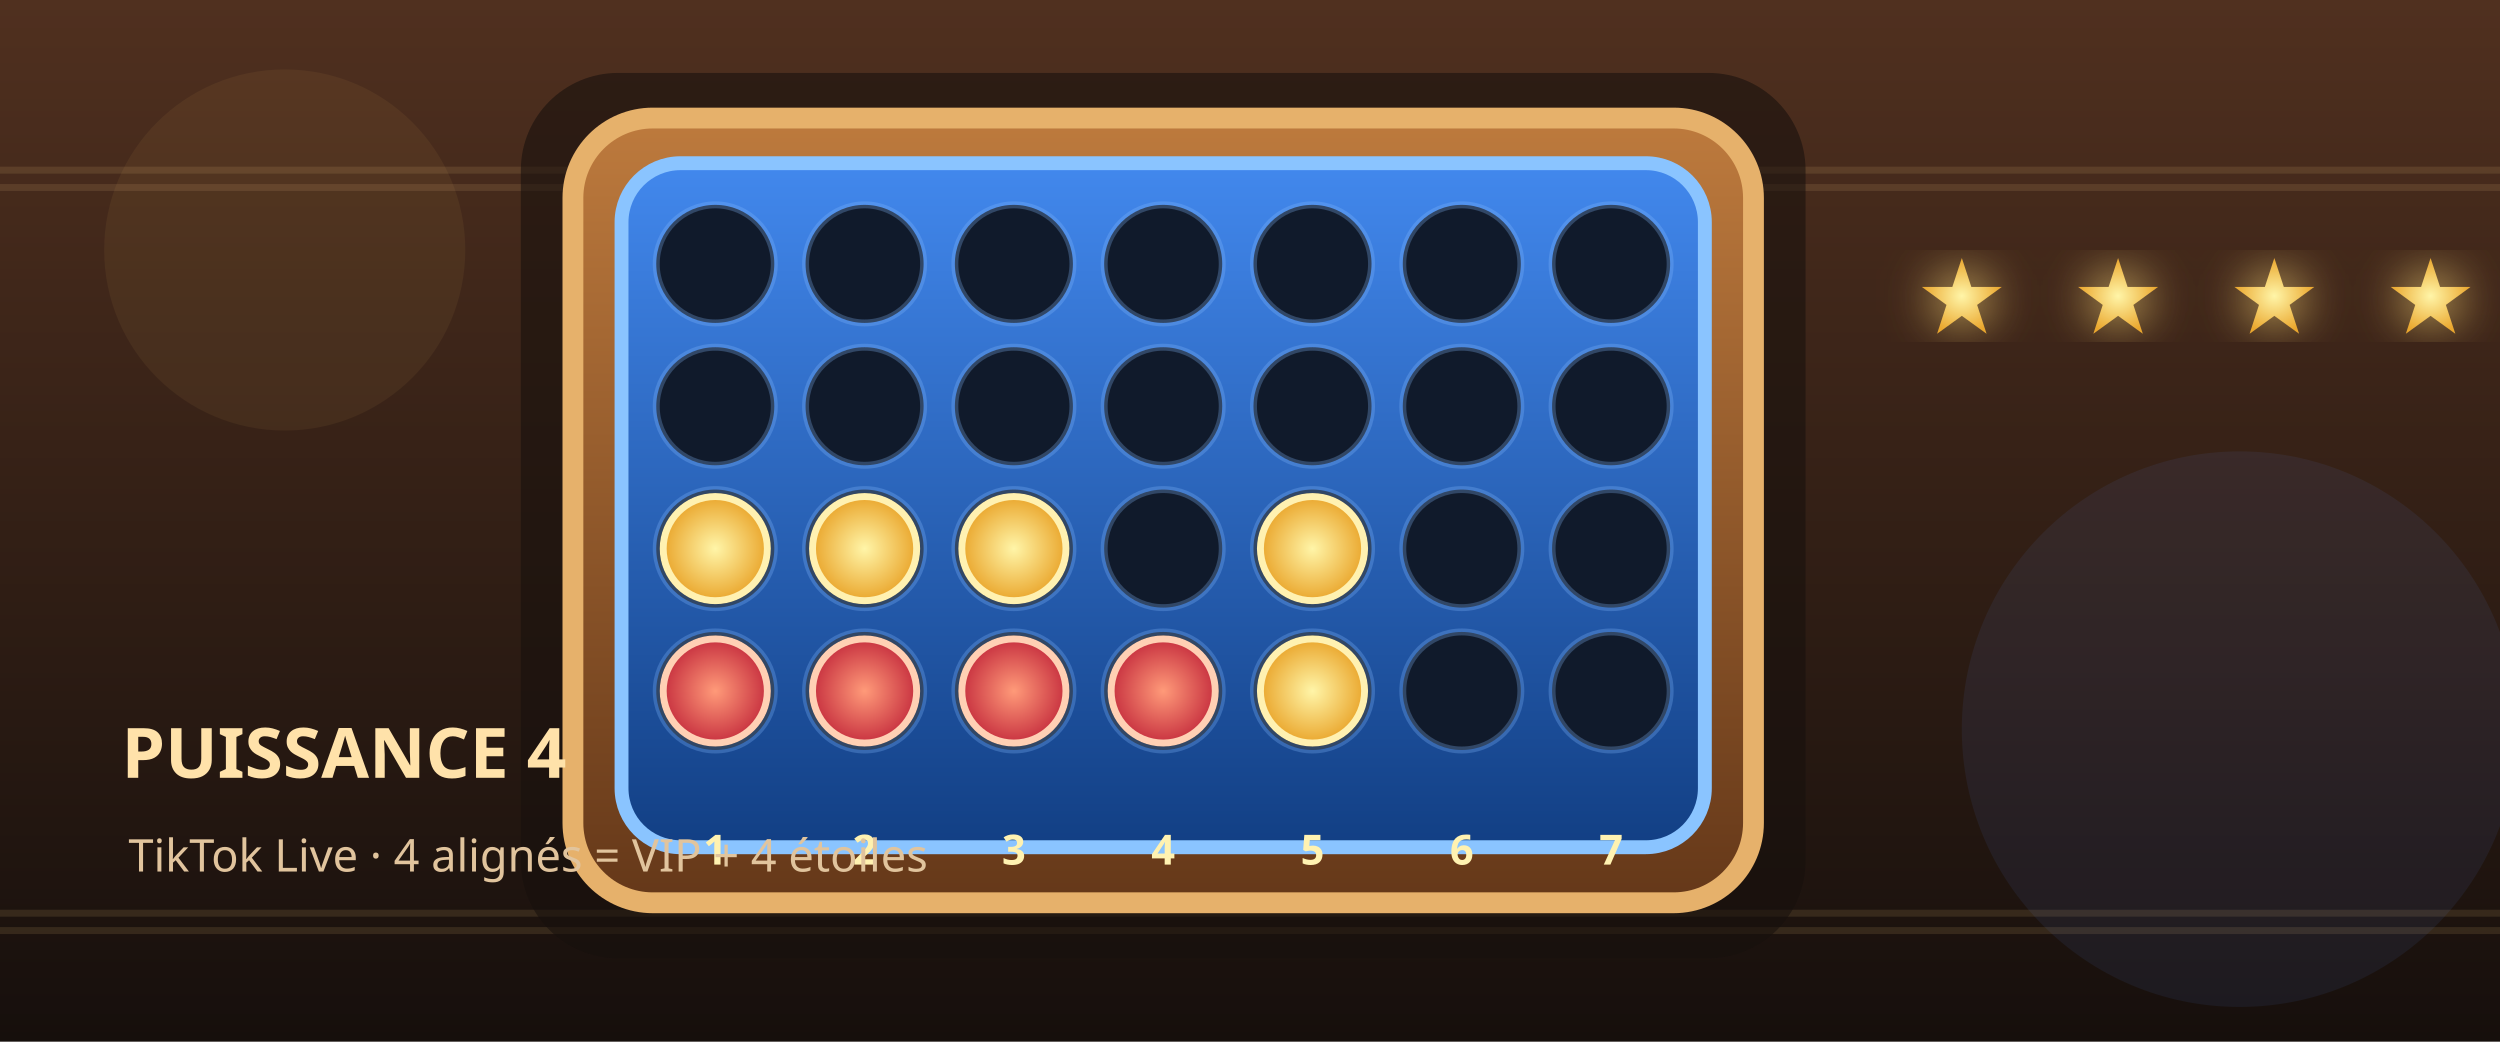
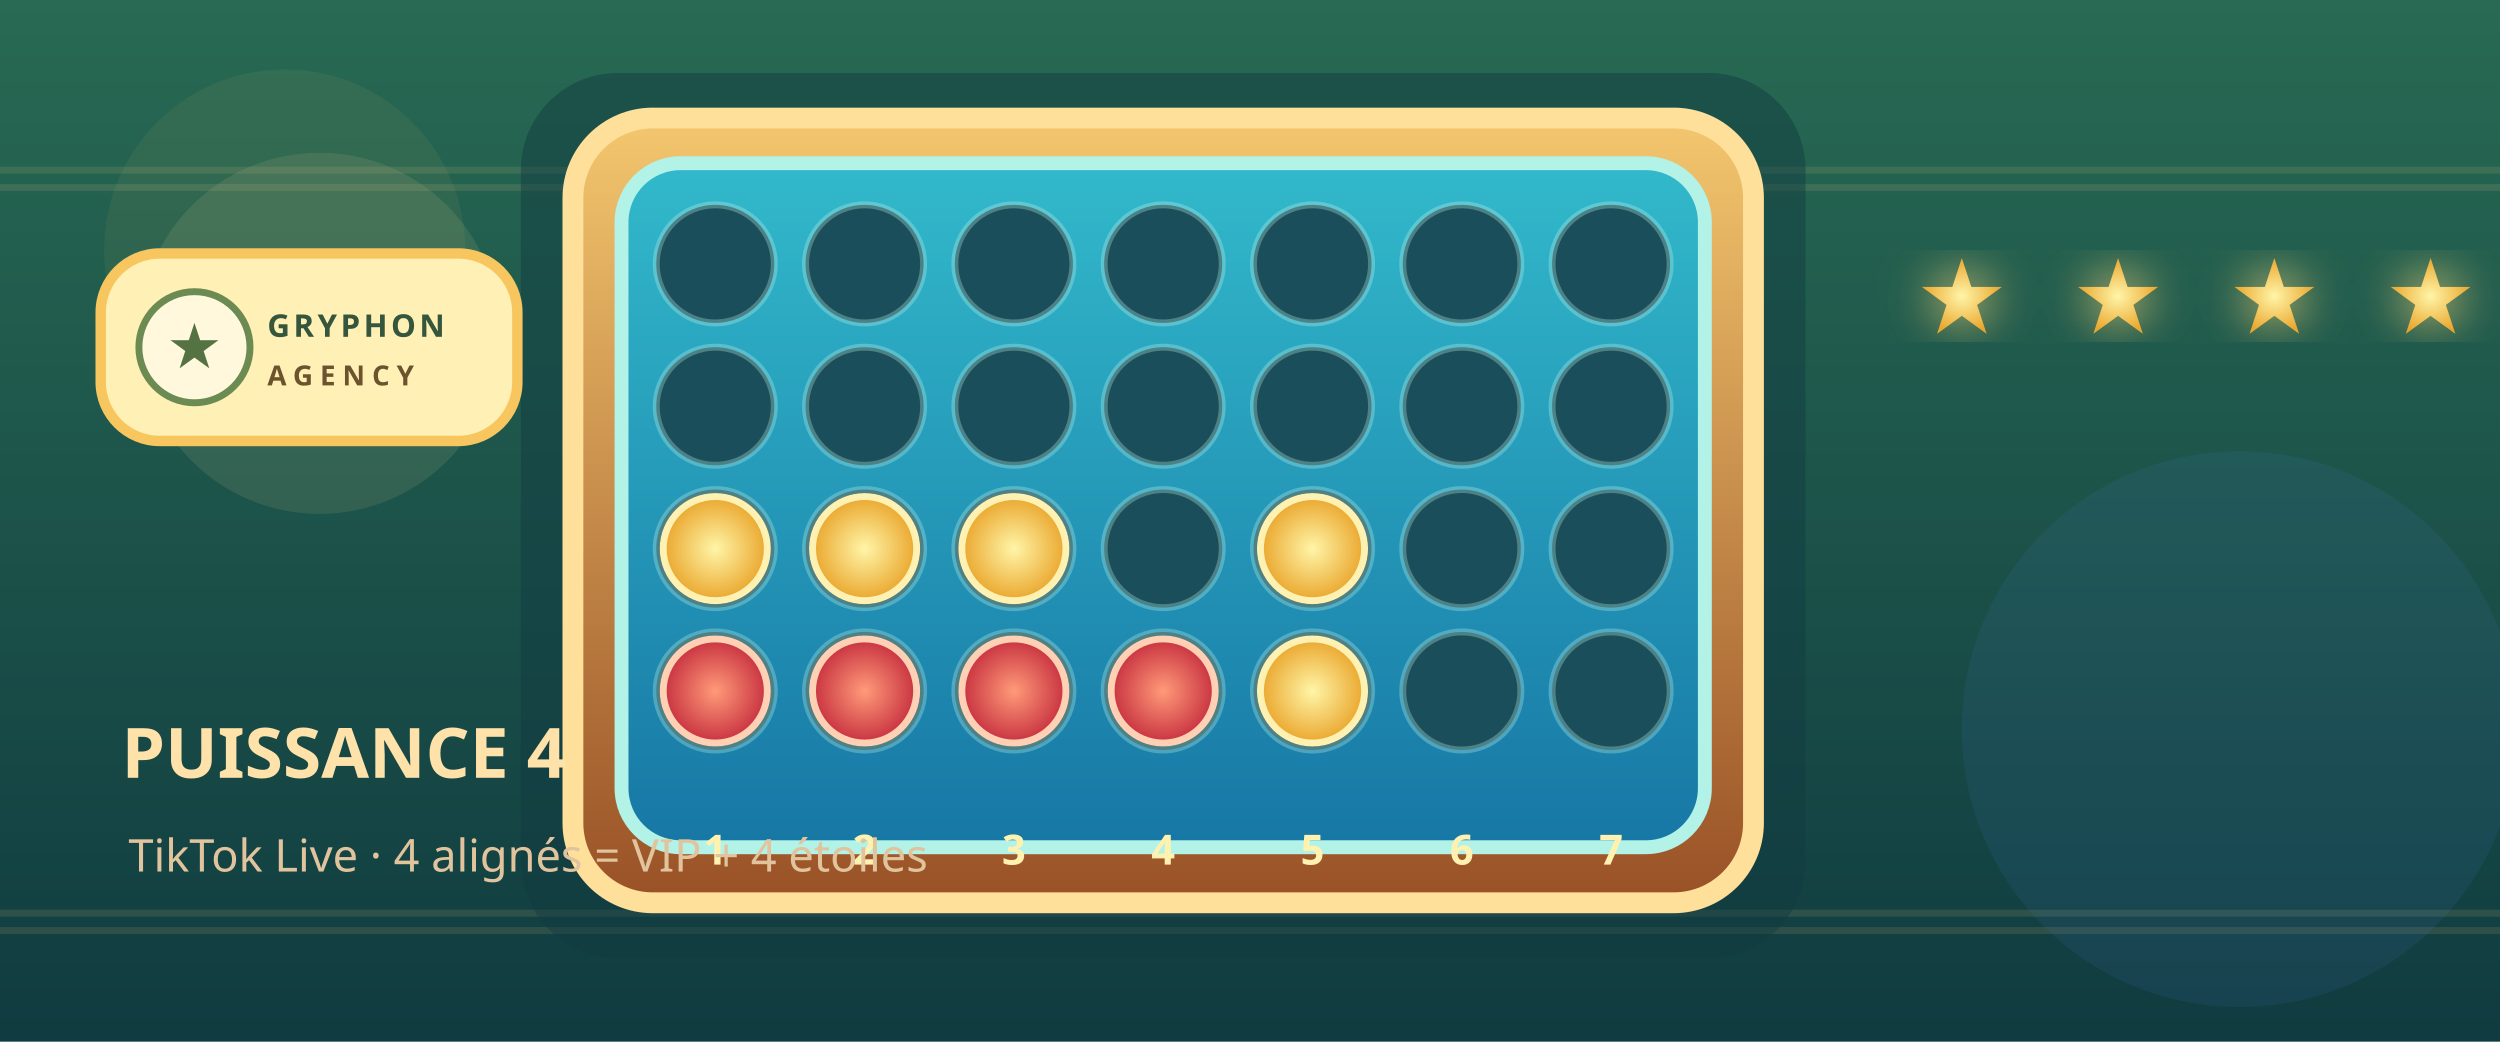
<svg xmlns="http://www.w3.org/2000/svg" viewBox="0 0 720 300" role="img" aria-labelledby="title description">
  <defs>
    <linearGradient id="background" x2="0" y2="1">
-       <stop stop-color="#50301f" />
-       <stop offset="1" stop-color="#160f0c" />
+       <stop stop-color="#286a53" />
+       <stop offset="1" stop-color="#103b40" />
    </linearGradient>
    <linearGradient id="wood" x2="0" y2="1">
-       <stop stop-color="#bd7a3d" />
-       <stop offset="1" stop-color="#653819" />
+       <stop stop-color="#f3c66e" />
+       <stop offset="1" stop-color="#995126" />
    </linearGradient>
    <linearGradient id="blue" x2="0" y2="1">
-       <stop stop-color="#4288ed" />
-       <stop offset="1" stop-color="#123f84" />
+       <stop stop-color="#32b9cb" />
+       <stop offset="1" stop-color="#1777a5" />
    </linearGradient>
    <radialGradient id="red">
      <stop stop-color="#ff9a79" />
      <stop offset="1" stop-color="#c83240" />
    </radialGradient>
    <radialGradient id="gold">
      <stop stop-color="#fff5a8" />
      <stop offset="1" stop-color="#eaa72e" />
    </radialGradient>
    <filter id="glow">
      <feGaussianBlur stdDeviation="7" result="blur" />
      <feMerge>
        <feMergeNode in="blur" />
        <feMergeNode in="SourceGraphic" />
      </feMerge>
    </filter>
  </defs>
  <rect width="720" height="300" fill="url(#background)" />
+   <circle cx="92" cy="96" r="52" fill="#ffe19a" opacity=".1" />
  <path d="M0 49h720M0 54h720M0 263h720M0 268h720" stroke="#f6ca83" stroke-opacity=".12" stroke-width="2" />
  <circle cx="82" cy="72" r="52" fill="#ffcc66" opacity=".06" />
  <circle cx="645" cy="210" r="80" fill="#588fff" opacity=".08" />
  <g transform="translate(165 34)">
-     <rect x="-15" y="-13" width="370" height="255" rx="28" fill="#160f0c" opacity=".58" />
-     <rect width="340" height="226" rx="23" fill="url(#wood)" stroke="#e6b16b" stroke-width="6" />
-     <rect x="14" y="13" width="312" height="197" rx="17" fill="url(#blue)" stroke="#8ac4ff" stroke-width="4" />
-     <g fill="#101a2b" stroke="#87baff" stroke-opacity=".28" stroke-width="2">
+     <rect x="-15" y="-13" width="370" height="255" rx="28" fill="#103b40" opacity=".48" />
+     <rect width="340" height="226" rx="23" fill="url(#wood)" stroke="#ffe09a" stroke-width="6" />
+     <rect x="14" y="13" width="312" height="197" rx="17" fill="url(#blue)" stroke="#b3f2e7" stroke-width="4" />
+     <g fill="#194e5a" stroke="#c3f6ed" stroke-opacity=".3" stroke-width="2">
      <circle cx="41" cy="42" r="17" />
      <circle cx="84" cy="42" r="17" />
      <circle cx="127" cy="42" r="17" />
      <circle cx="170" cy="42" r="17" />
      <circle cx="213" cy="42" r="17" />
      <circle cx="256" cy="42" r="17" />
      <circle cx="299" cy="42" r="17" />
      <circle cx="41" cy="83" r="17" />
      <circle cx="84" cy="83" r="17" />
      <circle cx="127" cy="83" r="17" />
      <circle cx="170" cy="83" r="17" />
      <circle cx="213" cy="83" r="17" />
      <circle cx="256" cy="83" r="17" />
      <circle cx="299" cy="83" r="17" />
      <circle cx="41" cy="124" r="17" />
      <circle cx="84" cy="124" r="17" />
      <circle cx="127" cy="124" r="17" />
      <circle cx="170" cy="124" r="17" />
      <circle cx="213" cy="124" r="17" />
      <circle cx="256" cy="124" r="17" />
      <circle cx="299" cy="124" r="17" />
      <circle cx="41" cy="165" r="17" />
      <circle cx="84" cy="165" r="17" />
      <circle cx="127" cy="165" r="17" />
      <circle cx="170" cy="165" r="17" />
      <circle cx="213" cy="165" r="17" />
      <circle cx="256" cy="165" r="17" />
      <circle cx="299" cy="165" r="17" />
    </g>
    <g fill="url(#red)" stroke="#ffd0b4" stroke-width="2">
      <circle cx="41" cy="165" r="15" />
      <circle cx="84" cy="165" r="15" />
      <circle cx="127" cy="165" r="15" />
      <circle cx="170" cy="165" r="15" />
    </g>
    <g fill="url(#gold)" stroke="#fff1b1" stroke-width="2">
      <circle cx="84" cy="124" r="15" />
      <circle cx="127" cy="124" r="15" />
      <circle cx="213" cy="124" r="15" />
      <circle cx="41" cy="124" r="15" />
      <circle cx="213" cy="165" r="15" />
    </g>
    <g fill="#fff2b1" font-family="Segoe UI, sans-serif" font-size="12" font-weight="800" text-anchor="middle">
      <text x="41" y="215">1</text>
      <text x="84" y="215">2</text>
      <text x="127" y="215">3</text>
      <text x="170" y="215">4</text>
      <text x="213" y="215">5</text>
      <text x="256" y="215">6</text>
      <text x="299" y="215">7</text>
    </g>
  </g>
  <g fill="url(#gold)" filter="url(#glow)" font-family="Segoe UI Symbol,Segoe UI,sans-serif" font-size="30" text-anchor="middle">
    <text x="565" y="96">★</text>
    <text x="610" y="96">★</text>
    <text x="655" y="96">★</text>
    <text x="700" y="96">★</text>
  </g>
+   <g>
+     <rect x="29" y="73" width="120" height="54" rx="17" fill="#fff0b5" stroke="#f8c65f" stroke-width="3" />
+     <circle cx="56" cy="100" r="16" fill="#fff8dc" stroke="#6b8b52" stroke-width="2" />
+     <text x="56" y="106" fill="#557342" font-family="Segoe UI Symbol,Segoe UI,sans-serif" font-size="18" font-weight="900" text-anchor="middle">★</text>
+     <text x="77" y="97" fill="#35553c" font-family="Segoe UI,sans-serif" font-size="9" font-weight="900" letter-spacing="1">GRYPHON</text>
+     <text x="77" y="111" fill="#6b542d" font-family="Segoe UI,sans-serif" font-size="8" font-weight="900" letter-spacing="2">AGENCY</text>
+   </g>
  <text x="35" y="224" fill="#ffe2aa" font-family="Segoe UI,sans-serif" font-size="20" font-weight="900">PUISSANCE 4</text>
  <text x="37" y="251" fill="#e1c49d" font-family="Segoe UI,sans-serif" font-size="13">TikTok Live · 4 alignés = VIP + 4 étoiles</text>
</svg>
